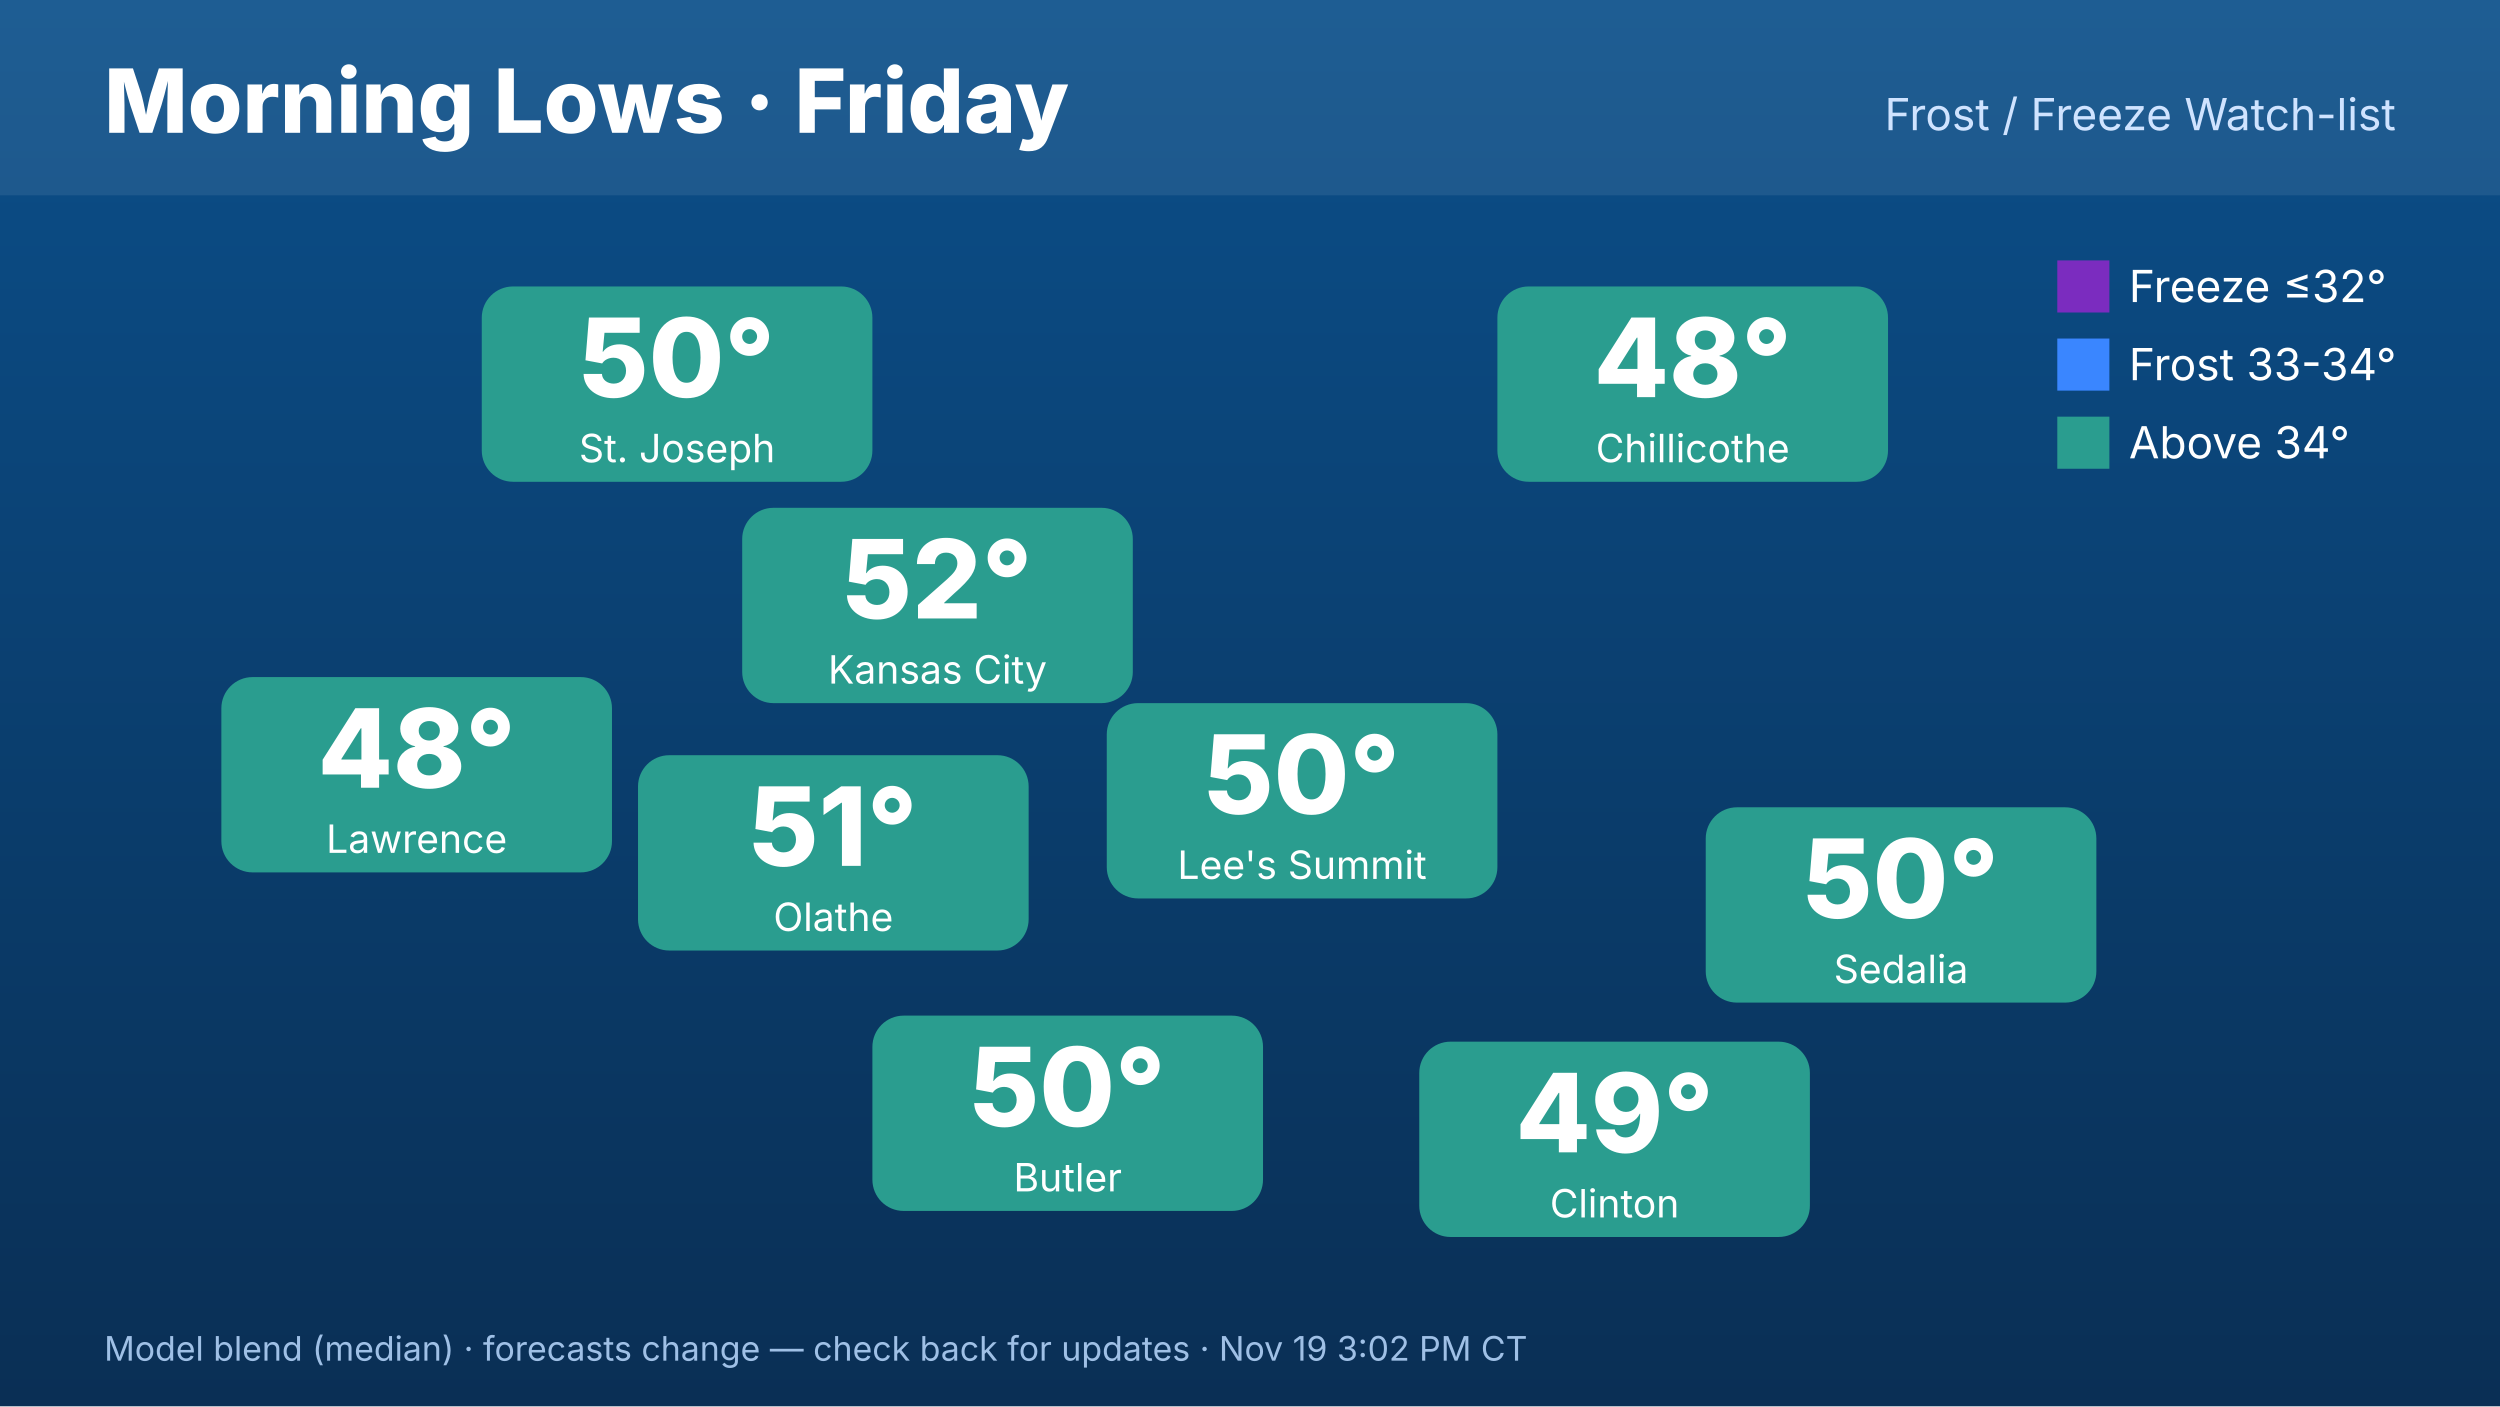
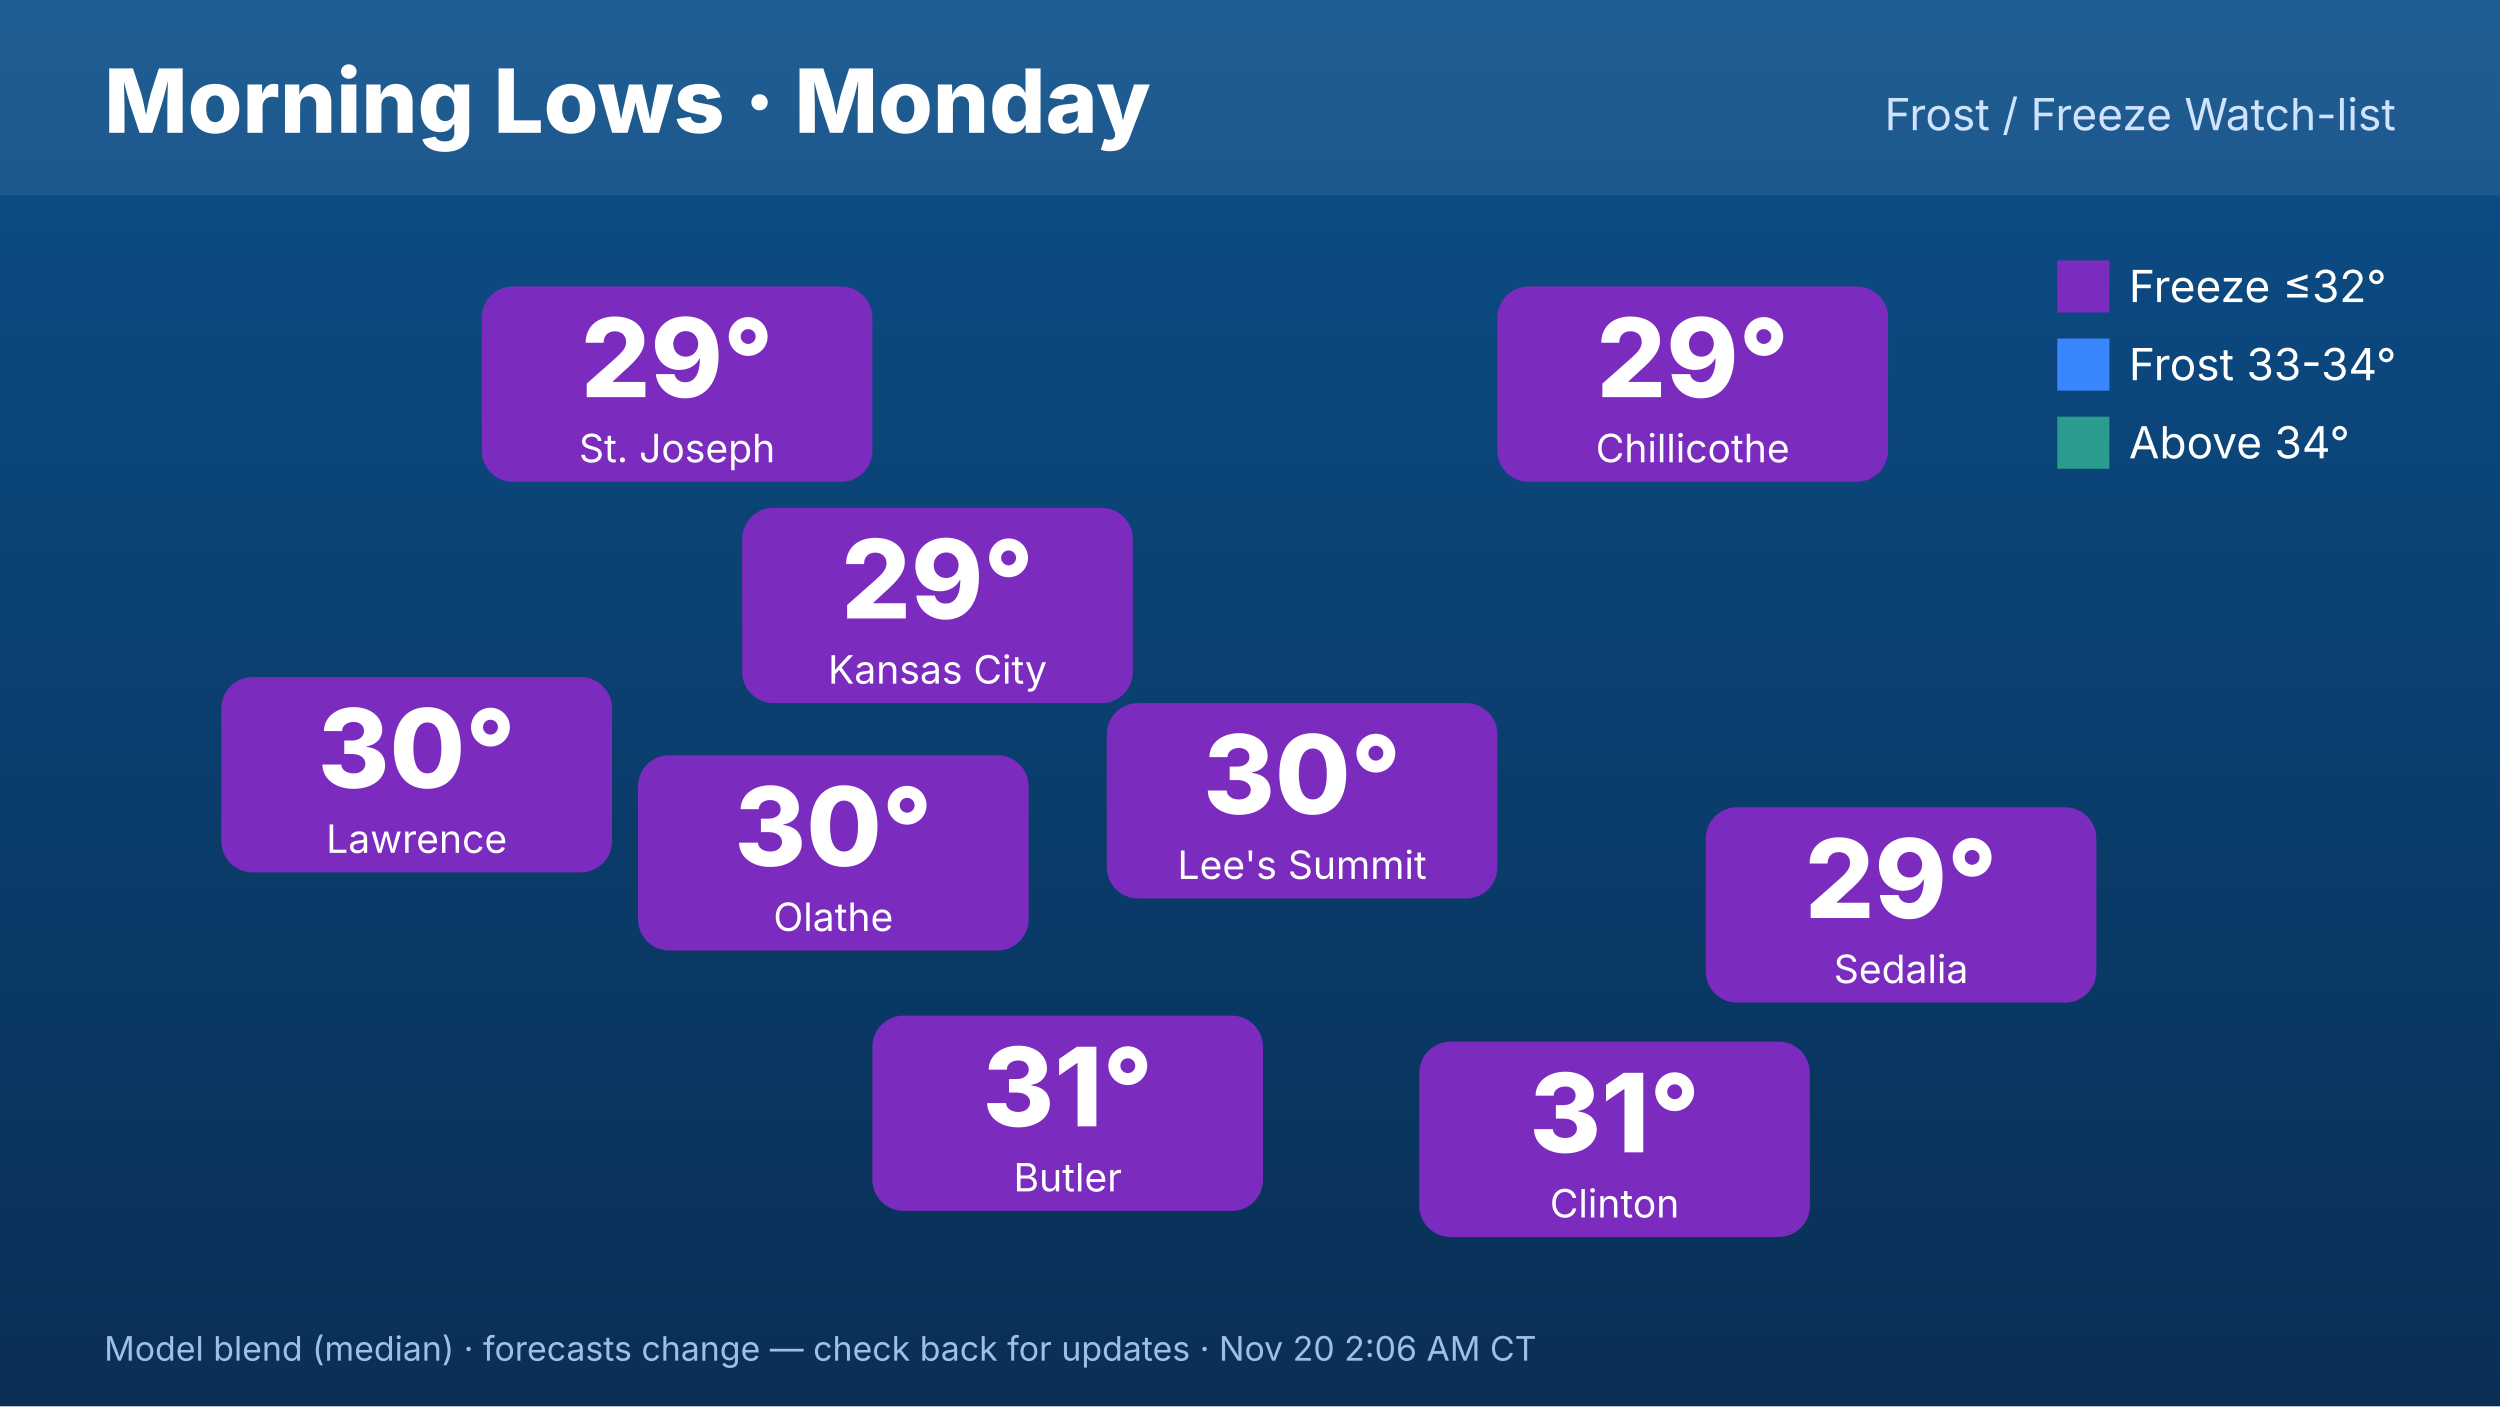
<svg xmlns="http://www.w3.org/2000/svg" width="1920" height="1080" viewBox="0 0 1920 1080" font-family="Inter,Helvetica,Arial,sans-serif">
  <defs>
    <linearGradient id="bg" x1="0" y1="0" x2="0" y2="1">
      <stop offset="0" stop-color="#0b4f8a" />
      <stop offset="1" stop-color="#0a2f55" />
    </linearGradient>
  </defs>
  <rect width="1920" height="1080" fill="url(#bg)" />
  <rect x="0" y="0" width="1920" height="150" fill="#ffffff" opacity=".08" />
-   <text x="80" y="102" font-size="68" font-weight="800" fill="#fff">Morning Lows · Friday</text>
+   <text x="80" y="102" font-size="68" font-weight="800" fill="#fff">Morning Lows · Monday</text>
  <text x="1840" y="100" font-size="34" fill="#cfe3ff" text-anchor="end">Frost / Freeze Watch-list</text>
-   <rect x="570" y="390" width="300" height="150" rx="24" fill="#2a9d8f" />
-   <text x="720" y="475" font-size="84" font-weight="800" fill="#fff" text-anchor="middle">52°</text>
+   <rect x="570" y="390" width="300" height="150" rx="24" fill="#7b2cbf" />
+   <text x="720" y="475" font-size="84" font-weight="800" fill="#fff" text-anchor="middle">29°</text>
  <text x="720" y="525" font-size="30" fill="#fff" text-anchor="middle">Kansas City</text>
-   <rect x="370" y="220" width="300" height="150" rx="24" fill="#2a9d8f" />
-   <text x="520" y="305" font-size="84" font-weight="800" fill="#fff" text-anchor="middle">50°</text>
+   <rect x="370" y="220" width="300" height="150" rx="24" fill="#7b2cbf" />
+   <text x="520" y="305" font-size="84" font-weight="800" fill="#fff" text-anchor="middle">29°</text>
  <text x="520" y="355" font-size="30" fill="#fff" text-anchor="middle">St. Joseph</text>
-   <rect x="170" y="520" width="300" height="150" rx="24" fill="#2a9d8f" />
-   <text x="320" y="605" font-size="84" font-weight="800" fill="#fff" text-anchor="middle">48°</text>
+   <rect x="170" y="520" width="300" height="150" rx="24" fill="#7b2cbf" />
+   <text x="320" y="605" font-size="84" font-weight="800" fill="#fff" text-anchor="middle">30°</text>
  <text x="320" y="655" font-size="30" fill="#fff" text-anchor="middle">Lawrence</text>
-   <rect x="1150" y="220" width="300" height="150" rx="24" fill="#2a9d8f" />
-   <text x="1300" y="305" font-size="84" font-weight="800" fill="#fff" text-anchor="middle">48°</text>
+   <rect x="1150" y="220" width="300" height="150" rx="24" fill="#7b2cbf" />
+   <text x="1300" y="305" font-size="84" font-weight="800" fill="#fff" text-anchor="middle">29°</text>
  <text x="1300" y="355" font-size="30" fill="#fff" text-anchor="middle">Chillicothe</text>
-   <rect x="1310" y="620" width="300" height="150" rx="24" fill="#2a9d8f" />
-   <text x="1460" y="705" font-size="84" font-weight="800" fill="#fff" text-anchor="middle">50°</text>
+   <rect x="1310" y="620" width="300" height="150" rx="24" fill="#7b2cbf" />
+   <text x="1460" y="705" font-size="84" font-weight="800" fill="#fff" text-anchor="middle">29°</text>
  <text x="1460" y="755" font-size="30" fill="#fff" text-anchor="middle">Sedalia</text>
-   <rect x="1090" y="800" width="300" height="150" rx="24" fill="#2a9d8f" />
-   <text x="1240" y="885" font-size="84" font-weight="800" fill="#fff" text-anchor="middle">49°</text>
+   <rect x="1090" y="800" width="300" height="150" rx="24" fill="#7b2cbf" />
+   <text x="1240" y="885" font-size="84" font-weight="800" fill="#fff" text-anchor="middle">31°</text>
  <text x="1240" y="935" font-size="30" fill="#fff" text-anchor="middle">Clinton</text>
-   <rect x="670" y="780" width="300" height="150" rx="24" fill="#2a9d8f" />
-   <text x="820" y="865" font-size="84" font-weight="800" fill="#fff" text-anchor="middle">50°</text>
+   <rect x="670" y="780" width="300" height="150" rx="24" fill="#7b2cbf" />
+   <text x="820" y="865" font-size="84" font-weight="800" fill="#fff" text-anchor="middle">31°</text>
  <text x="820" y="915" font-size="30" fill="#fff" text-anchor="middle">Butler</text>
-   <rect x="490" y="580" width="300" height="150" rx="24" fill="#2a9d8f" />
-   <text x="640" y="665" font-size="84" font-weight="800" fill="#fff" text-anchor="middle">51°</text>
+   <rect x="490" y="580" width="300" height="150" rx="24" fill="#7b2cbf" />
+   <text x="640" y="665" font-size="84" font-weight="800" fill="#fff" text-anchor="middle">30°</text>
  <text x="640" y="715" font-size="30" fill="#fff" text-anchor="middle">Olathe</text>
-   <rect x="850" y="540" width="300" height="150" rx="24" fill="#2a9d8f" />
-   <text x="1000" y="625" font-size="84" font-weight="800" fill="#fff" text-anchor="middle">50°</text>
+   <rect x="850" y="540" width="300" height="150" rx="24" fill="#7b2cbf" />
+   <text x="1000" y="625" font-size="84" font-weight="800" fill="#fff" text-anchor="middle">30°</text>
  <text x="1000" y="675" font-size="30" fill="#fff" text-anchor="middle">Lee's Summit</text>
  <g font-size="34" fill="#fff">
    <rect x="1580" y="200" width="40" height="40" fill="#7b2cbf" />
    <text x="1635" y="232">Freeze ≤32°</text>
    <rect x="1580" y="260" width="40" height="40" fill="#3a86ff" />
    <text x="1635" y="292">Frost 33-34°</text>
    <rect x="1580" y="320" width="40" height="40" fill="#2a9d8f" />
    <text x="1635" y="352">Above 34°</text>
  </g>
-   <text x="80" y="1045" font-size="26" fill="#9fc0e6">Model blend (median) · forecasts change — check back for updates · Nov 19 3:02 PM CT</text>
+   <text x="80" y="1045" font-size="26" fill="#9fc0e6">Model blend (median) · forecasts change — check back for updates · Nov 20 2:06 AM CT</text>
</svg>
